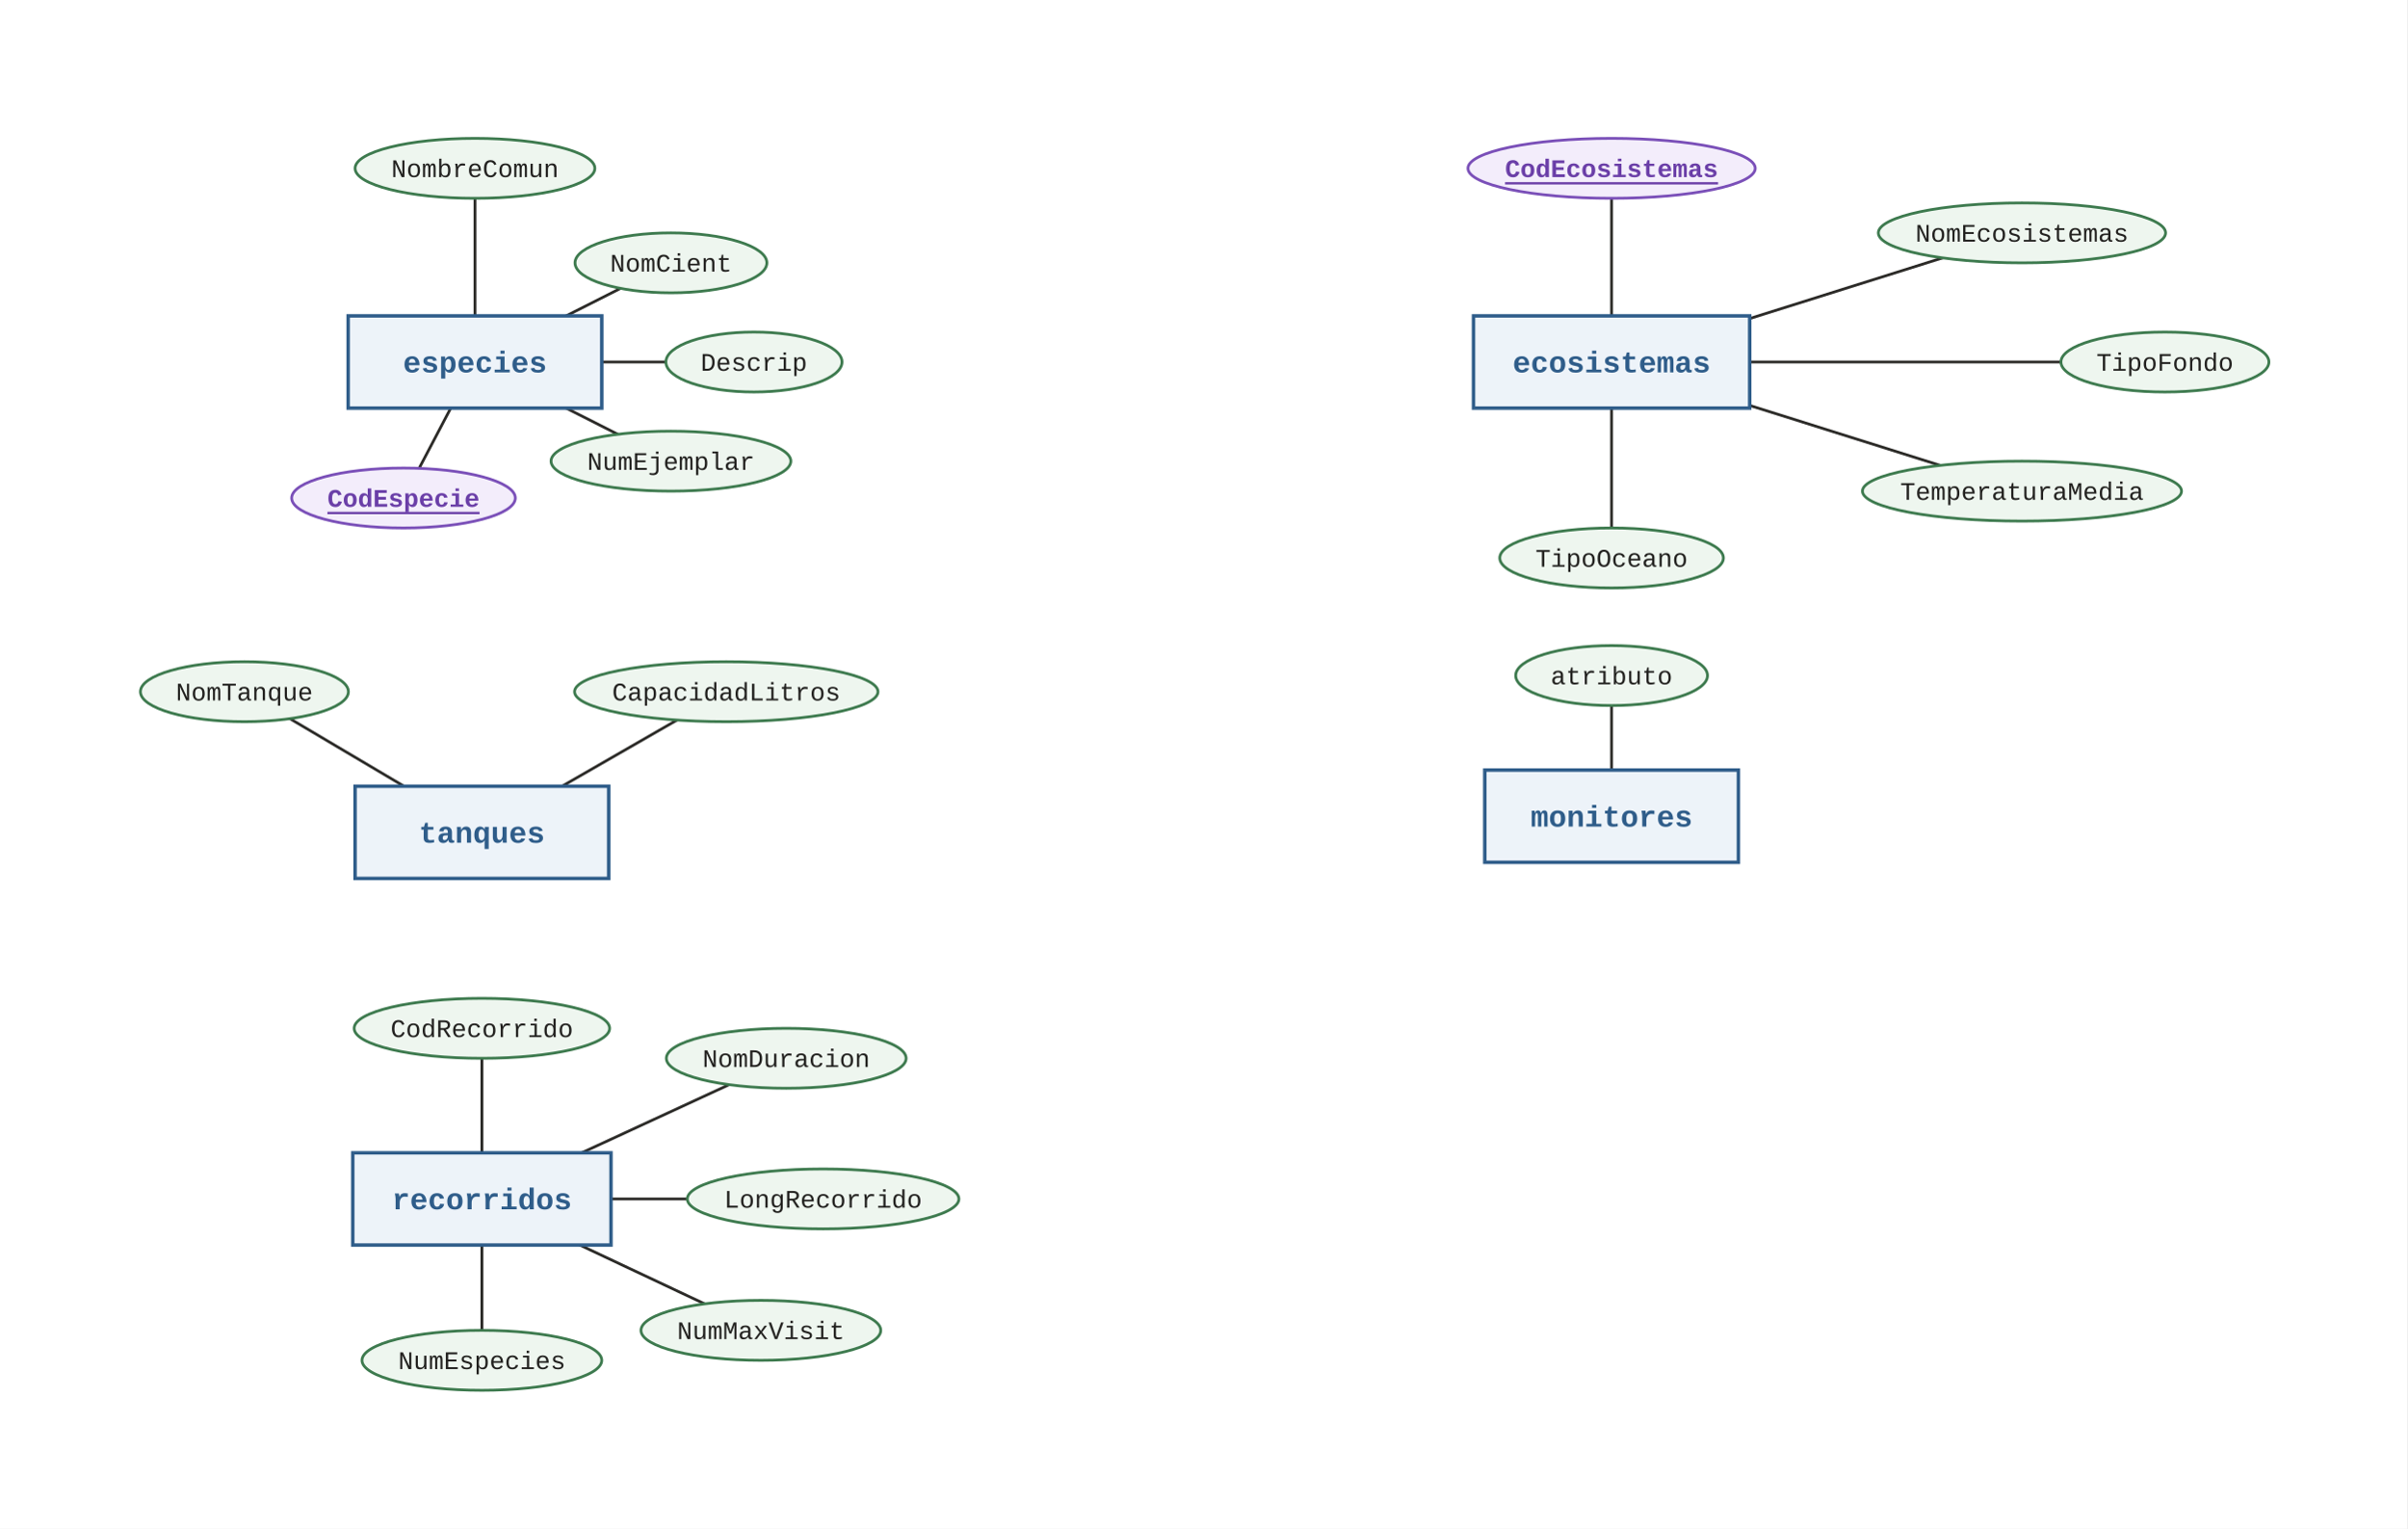
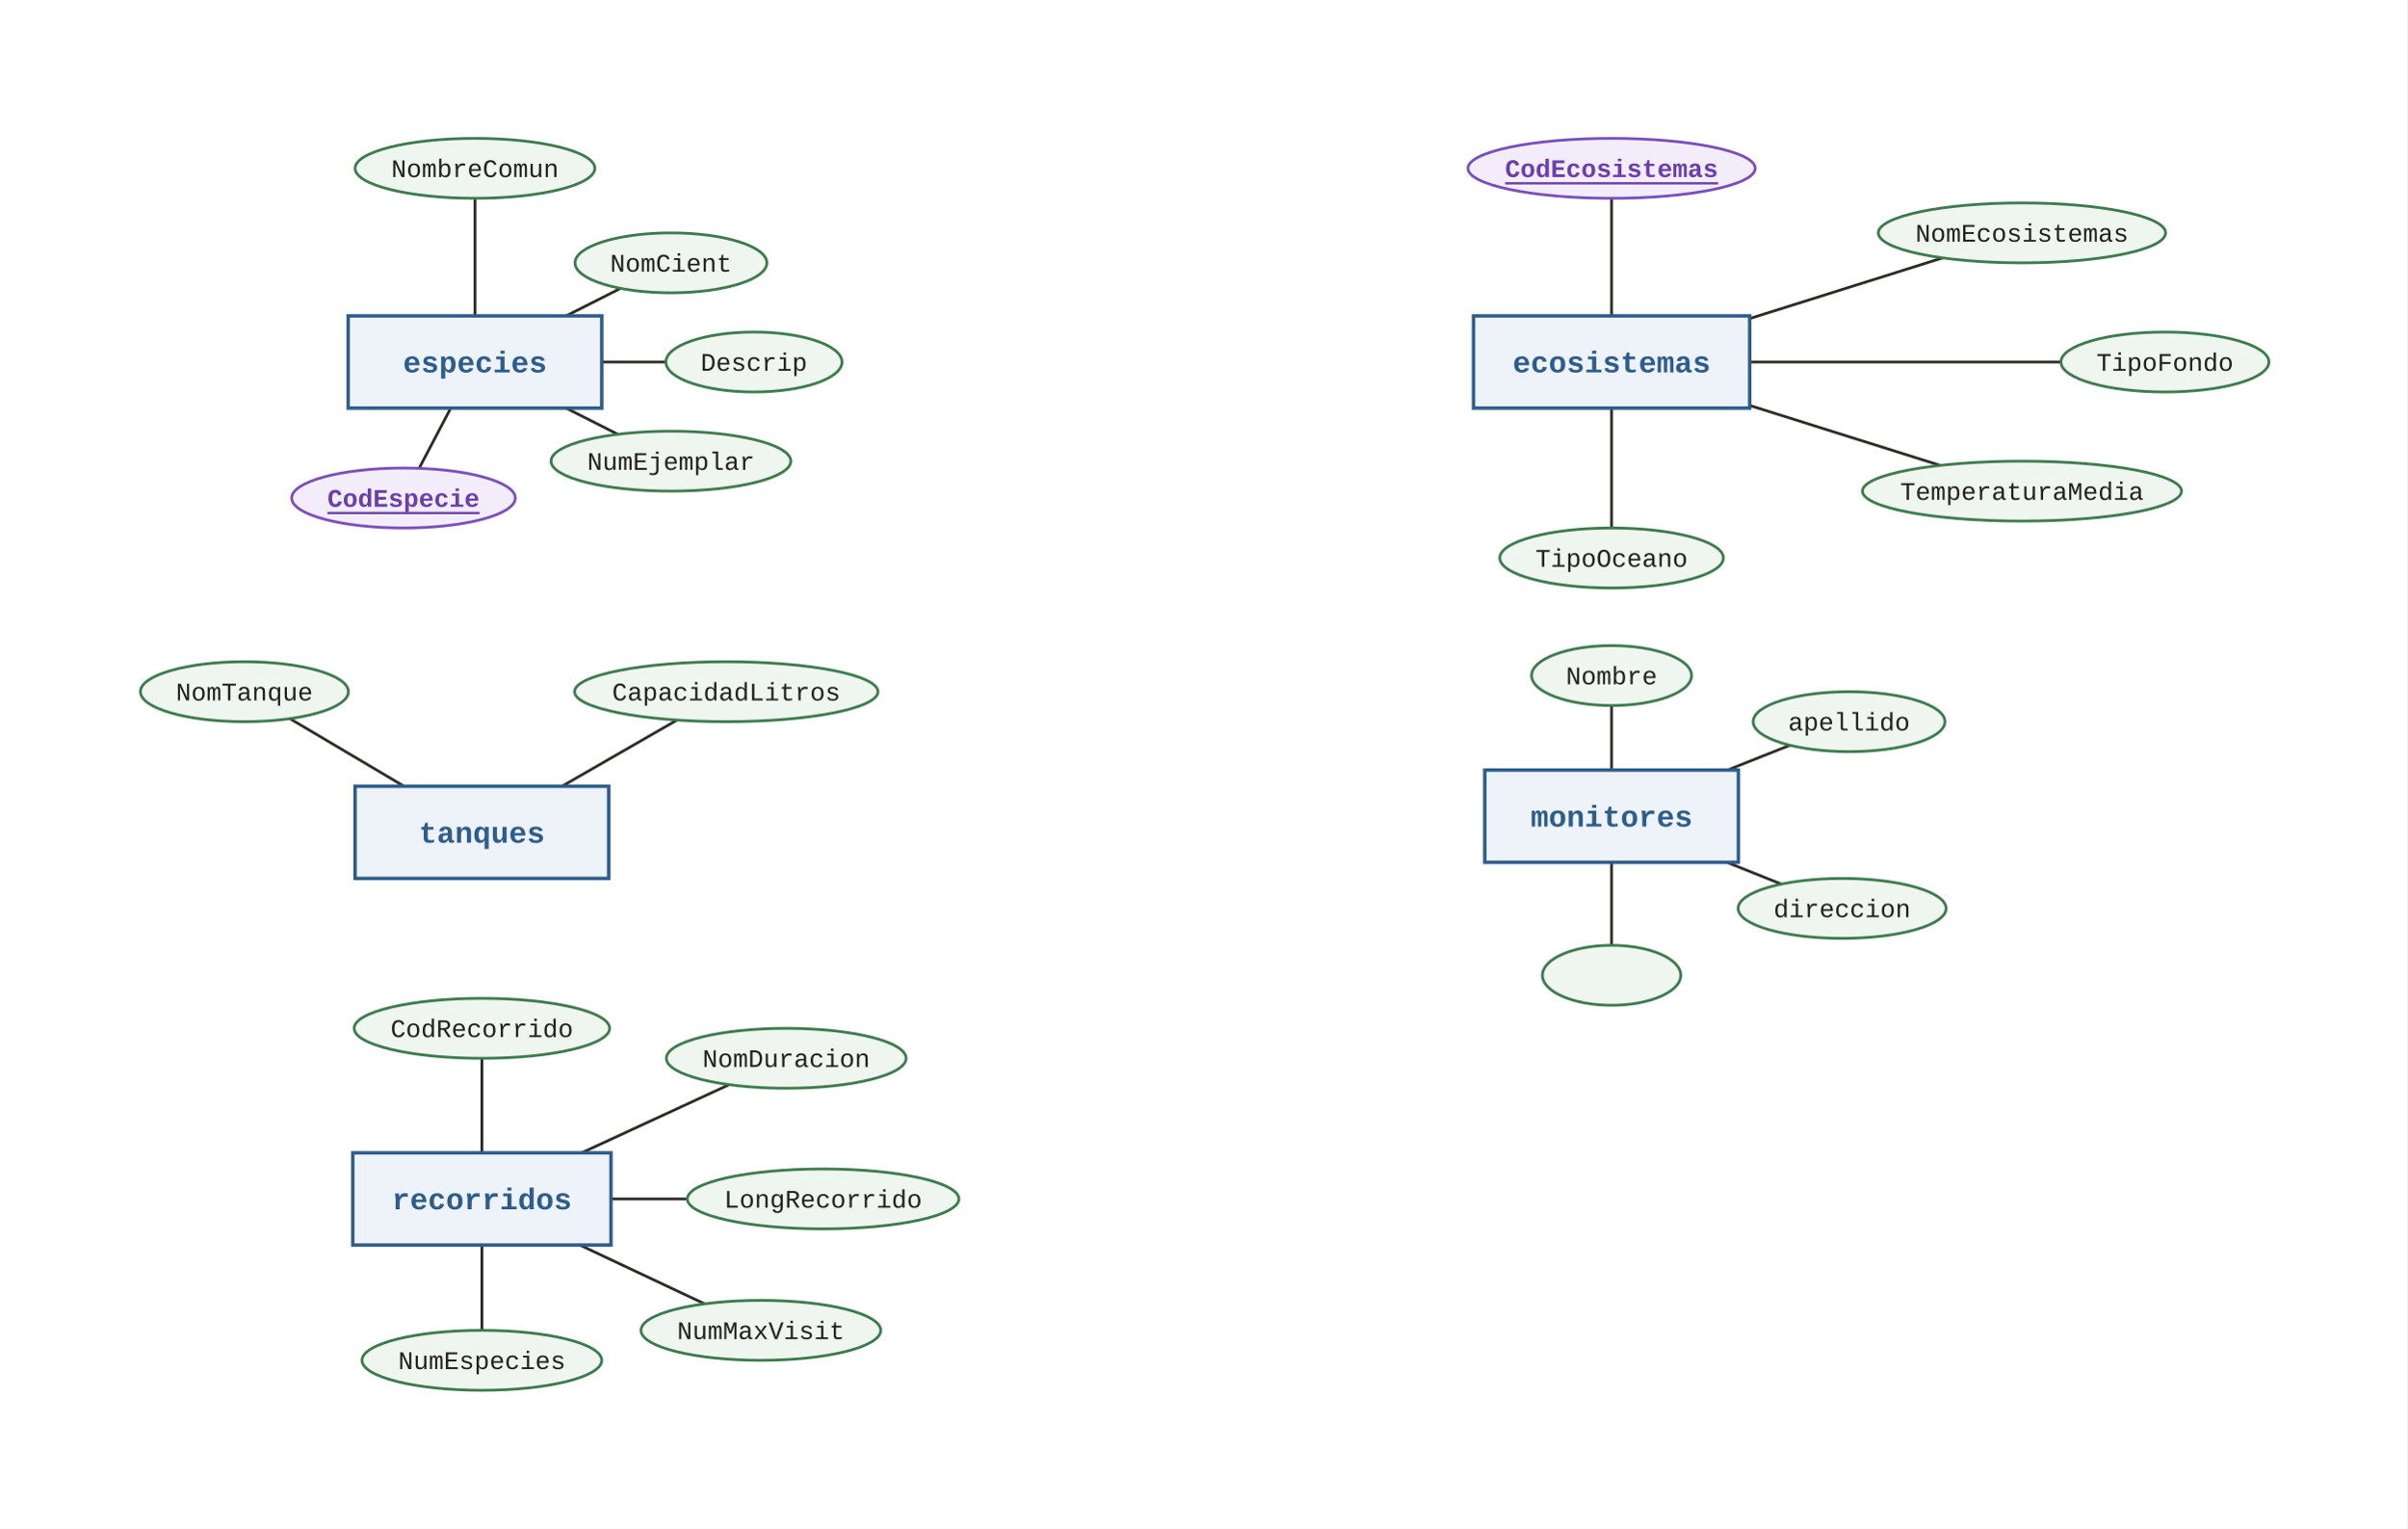
<svg xmlns="http://www.w3.org/2000/svg" viewBox="2135 1476 1044 663" width="1044" height="663">
  <style>.ln{stroke:#2B2A27;stroke-width:1.2}.mk{stroke:#2B2A27;stroke-width:1.5;fill:none}.mo{fill:#FFFFFF;stroke:#2B2A27;stroke-width:1.5}
.ent{fill:#EDF3F9;stroke:#2F5D8A;stroke-width:1.5}.dia{fill:#FBF2E0;stroke:#9C6510;stroke-width:1.5}.att{fill:#EEF6EF;stroke:#3D7A4E;stroke-width:1.2}.att.key{fill:#F3EDFB;stroke:#7A4FB8}.att.dr{stroke-dasharray:4 3}
.ent.in,.dia.in{fill:none}.dup{stroke:#C0362C;stroke-width:2.4}
.tx{fill:#22211F;font:11px Consolas,'JetBrains Mono','Courier New',monospace}.txk{fill:#6B3FA8;font-weight:600}.tb{font:600 13px Consolas,'JetBrains Mono','Courier New',monospace;fill:#2F5D8A}.tr{font:600 12px Consolas,'JetBrains Mono','Courier New',monospace;fill:#9C6510}.tt{font:600 10px Consolas,'JetBrains Mono','Courier New',monospace;fill:#6B6A64}
.ul{stroke:#6B3FA8;stroke-width:1}.ul.p{stroke-dasharray:3 2}.card{font:600 11px Consolas,'JetBrains Mono','Courier New',monospace;fill:#A2441C;paint-order:stroke;stroke:#FFFFFF;stroke-width:4px;stroke-linejoin:round}.cardq{fill:#6B6A64}
.tbox{fill:#FFFFFF;stroke:#A9B2C0;stroke-width:1}.thd{fill:#33557F}.thx{font:600 12.5px Consolas,'JetBrains Mono','Courier New',monospace;fill:#FFFFFF}.cx{font:11.5px Consolas,'JetBrains Mono','Courier New',monospace;fill:#22211F}.cpk{fill:#6B3FA8;font-weight:600}.cfk{fill:#A3304A}.cty{fill:#6B6A64;font-weight:400}.uq{font:600 9px Consolas,'JetBrains Mono','Courier New',monospace;fill:#2A7F8F}
.lk{stroke:#6B6A64;stroke-width:1.4;fill:none}.lk.dash{stroke-dasharray:6 4}.lkm{stroke:#6B6A64;stroke-width:1.5;fill:none}.lko{fill:#FFFFFF;stroke:#6B6A64;stroke-width:1.5}
.ipk{fill:#8E5FD0}.ifk{fill:#B4364E}.icol{fill:#2A7F8F}.inul{fill:none;stroke:#2A7F8F;stroke-width:1.3}
.rbox{fill:#FFFFFF;stroke:#22211F;stroke-width:1.1}.rnm{font:600 12.5px Consolas,'JetBrains Mono','Courier New',monospace;fill:#2F5D8A}.rcol{font:12px Consolas,'JetBrains Mono','Courier New',monospace;fill:#22211F}.rpk{font-weight:700;fill:#6B3FA8}.rfk{fill:#A3304A}.rul{stroke:#6B3FA8;stroke-width:1.1}
.rtag{font:600 9.5px Consolas,'JetBrains Mono','Courier New',monospace;fill:#6B6A64}.rarr{fill:none;stroke:#B4364E;stroke-width:1.1}.rhead{fill:#B4364E}
.ent.hd,.dia.hd{fill:none}.ktag{font:700 9px Consolas,'JetBrains Mono','Courier New',monospace;fill:#6B6A64}.rlab{fill:#FFFFFF;stroke:none;opacity:.92}.dia.assoc{stroke-dasharray:5 3}.ln.lid{stroke-width:2.2}.isal{fill:#9C6510}.skt{fill:#2F5D8A}
.thx.dup{fill:#FFC2BD}.cx.dup,.rnm.dup,.rcol.dup{fill:#C0362C;text-decoration:underline}
.note{stroke-width:1.2}.note-fold{stroke-width:1.2}.nc-y{fill:#FFF4C2;stroke:#D2AE36}.nc-b{fill:#DDEBFA;stroke:#7AA3D6}.nc-g{fill:#DFF2E1;stroke:#7DBB87}.nc-p{fill:#FBE1EC;stroke:#D98AAE}.note-fold{filter:brightness(.93)}.note-tx{font:12px 'Segoe UI',Arial,sans-serif;fill:#2B2A27}</style>
  <rect x="2135" y="1476" width="1044" height="663" fill="#ffffff" />
  <line x1="2341" y1="1633" x2="2341" y2="1549" class="ln" />
  <line x1="2341" y1="1633" x2="2426" y2="1590" class="ln" />
  <line x1="2341" y1="1633" x2="2462" y2="1633" class="ln" />
  <line x1="2341" y1="1633" x2="2426" y2="1676" class="ln" />
  <line x1="2834" y1="1633" x2="3012" y2="1577" class="ln" />
  <line x1="2341" y1="1633" x2="2310" y2="1692" class="ln" />
  <line x1="2834" y1="1633" x2="2834" y2="1549" class="ln" />
  <line x1="2834" y1="1633" x2="3012" y2="1689" class="ln" />
  <line x1="2834" y1="1633" x2="3074" y2="1633" class="ln" />
  <line x1="2834" y1="1633" x2="2834" y2="1718" class="ln" />
  <line x1="2344" y1="1837" x2="2241" y2="1776" class="ln" />
  <line x1="2344" y1="1837" x2="2450" y2="1776" class="ln" />
  <line x1="2344" y1="1996" x2="2344" y2="1922" class="ln" />
  <line x1="2344" y1="1996" x2="2476" y2="1935" class="ln" />
  <line x1="2344" y1="1996" x2="2492" y2="1996" class="ln" />
  <line x1="2344" y1="1996" x2="2465" y2="2053" class="ln" />
  <line x1="2344" y1="1996" x2="2344" y2="2066" class="ln" />
  <line x1="2834" y1="1830" x2="2834" y2="1769" class="ln" />
+   <line x1="2834" y1="1830" x2="2937" y2="1789" class="ln" />
+   <line x1="2834" y1="1830" x2="2934" y2="1870" class="ln" />
+   <line x1="2834" y1="1830" x2="2834" y2="1899" class="ln" />
  <g class="node" data-id="nmwmlq3st1nugp1q">
    <rect x="2286" y="1613" width="110" height="40" class="ent" />
    <text x="2341" y="1637.5" text-anchor="middle" class="tb">especies</text>
  </g>
  <g class="node" data-id="nmwmlq9kf1nv612j">
    <ellipse cx="2341" cy="1549" rx="52" ry="13" class="att" />
    <text x="2341" y="1552.8" text-anchor="middle" class="tx">NombreComun</text>
  </g>
  <g class="node" data-id="nmwmlqhdt1nxv91i">
    <ellipse cx="2426" cy="1590" rx="41.6" ry="13" class="att" />
    <text x="2426" y="1593.8" text-anchor="middle" class="tx">NomCient</text>
  </g>
  <g class="node" data-id="nmwmlqosf1nzrpx4">
    <ellipse cx="2462" cy="1633" rx="38.2" ry="13" class="att" />
    <text x="2462" y="1636.8" text-anchor="middle" class="tx">Descrip</text>
  </g>
  <g class="node" data-id="nmwmls3cg1o16fms">
    <ellipse cx="2426" cy="1676" rx="52" ry="13" class="att" />
    <text x="2426" y="1679.8" text-anchor="middle" class="tx">NumEjemplar</text>
  </g>
  <g class="node" data-id="nmwmlsuwk1o544am">
    <rect x="2774.1" y="1613" width="119.8" height="40" class="ent" />
    <text x="2834" y="1637.5" text-anchor="middle" class="tb">ecosistemas</text>
  </g>
  <g class="node" data-id="nmwmlt76j1o6eex8">
    <ellipse cx="3012" cy="1577" rx="62.3" ry="13" class="att" />
    <text x="3012" y="1580.8" text-anchor="middle" class="tx">NomEcosistemas</text>
  </g>
  <g class="node" data-id="nmwmlu9zg1o8m304">
    <ellipse cx="2310" cy="1692" rx="48.5" ry="13" class="att key" />
    <text x="2310" y="1695.8" text-anchor="middle" class="tx txk">CodEspecie</text>
    <line x1="2277" y1="1698.5" x2="2343" y2="1698.5" class="ul" />
  </g>
  <g class="node" data-id="nmwmluhgc1oa9xli">
    <ellipse cx="2834" cy="1549" rx="62.3" ry="13" class="att key" />
    <text x="2834" y="1552.8" text-anchor="middle" class="tx txk">CodEcosistemas</text>
    <line x1="2787.8" y1="1555.5" x2="2880.2" y2="1555.5" class="ul" />
  </g>
  <g class="node" data-id="nmwmlutc41ocqgp9">
    <ellipse cx="3012" cy="1689" rx="69.2" ry="13" class="att" />
    <text x="3012" y="1692.8" text-anchor="middle" class="tx">TemperaturaMedia</text>
  </g>
  <g class="node" data-id="nmwmlv8u81oe6z0t">
    <ellipse cx="3074" cy="1633" rx="45.1" ry="13" class="att" />
    <text x="3074" y="1636.8" text-anchor="middle" class="tx">TipoFondo</text>
  </g>
  <g class="node" data-id="nmwmlxa2h1og22fq">
    <ellipse cx="2834" cy="1718" rx="48.5" ry="13" class="att" />
    <text x="2834" y="1721.8" text-anchor="middle" class="tx">TipoOceano</text>
  </g>
  <g class="node" data-id="nmwmlyn111oi5120">
    <rect x="2289" y="1817" width="110" height="40" class="ent" />
    <text x="2344" y="1841.5" text-anchor="middle" class="tb">tanques</text>
  </g>
  <g class="node" data-id="nmwmlz73o1ojqecn">
    <ellipse cx="2241" cy="1776" rx="45.1" ry="13" class="att" />
    <text x="2241" y="1779.8" text-anchor="middle" class="tx">NomTanque</text>
  </g>
  <g class="node" data-id="nmwmlzhpm1olqsv8">
    <ellipse cx="2450" cy="1776" rx="65.8" ry="13" class="att" />
    <text x="2450" y="1779.8" text-anchor="middle" class="tx">CapacidadLitros</text>
  </g>
  <g class="node" data-id="nmwmm04rg1on2ew7">
    <rect x="2288" y="1976" width="112" height="40" class="ent" />
    <text x="2344" y="2000.5" text-anchor="middle" class="tb">recorridos</text>
  </g>
  <g class="node" data-id="nmwmm0hhz1oo2zof">
    <ellipse cx="2344" cy="1922" rx="55.4" ry="13" class="att" />
    <text x="2344" y="1925.8" text-anchor="middle" class="tx">CodRecorrido</text>
  </g>
  <g class="node" data-id="nmwmm0rak1oq5dvb">
    <ellipse cx="2476" cy="1935" rx="52" ry="13" class="att" />
    <text x="2476" y="1938.8" text-anchor="middle" class="tx">NomDuracion</text>
  </g>
  <g class="node" data-id="nmwmm1q3u1os6477">
    <ellipse cx="2492" cy="1996" rx="58.9" ry="13" class="att" />
    <text x="2492" y="1999.8" text-anchor="middle" class="tx">LongRecorrido</text>
  </g>
  <g class="node" data-id="nmwmm2jk21ou8le7">
    <ellipse cx="2465" cy="2053" rx="52" ry="13" class="att" />
    <text x="2465" y="2056.8" text-anchor="middle" class="tx">NumMaxVisit</text>
  </g>
  <g class="node" data-id="nmwmm30rn1owrddh">
    <ellipse cx="2344" cy="2066" rx="52" ry="13" class="att" />
    <text x="2344" y="2069.8" text-anchor="middle" class="tx">NumEspecies</text>
  </g>
  <g class="node" data-id="nmwmm43j01oyr75p">
    <rect x="2779" y="1810" width="110" height="40" class="ent" />
    <text x="2834" y="1834.5" text-anchor="middle" class="tb">monitores</text>
  </g>
  <g class="node" data-id="nmwmm4cck1ozzlka">
-     <ellipse cx="2834" cy="1769" rx="41.6" ry="13" class="att" />
-     <text x="2834" y="1772.8" text-anchor="middle" class="tx">atributo</text>
+     <ellipse cx="2834" cy="1769" rx="34.7" ry="13" class="att" />
+     <text x="2834" y="1772.8" text-anchor="middle" class="tx">Nombre</text>
+   </g>
+   <g class="node" data-id="nmwmm4saa1p1wcw0">
+     <ellipse cx="2937" cy="1789" rx="41.6" ry="13" class="att" />
+     <text x="2937" y="1792.8" text-anchor="middle" class="tx">apellido</text>
+   </g>
+   <g class="node" data-id="nmwmm4ufe1p3042t">
+     <ellipse cx="2934" cy="1870" rx="45.1" ry="13" class="att" />
+     <text x="2934" y="1873.8" text-anchor="middle" class="tx">direccion</text>
+   </g>
+   <g class="node" data-id="nmwmm55un1p5k8r1">
+     <ellipse cx="2834" cy="1899" rx="30" ry="13" class="att" />
+     <text x="2834" y="1902.8" text-anchor="middle" class="tx" />
  </g>
</svg>
